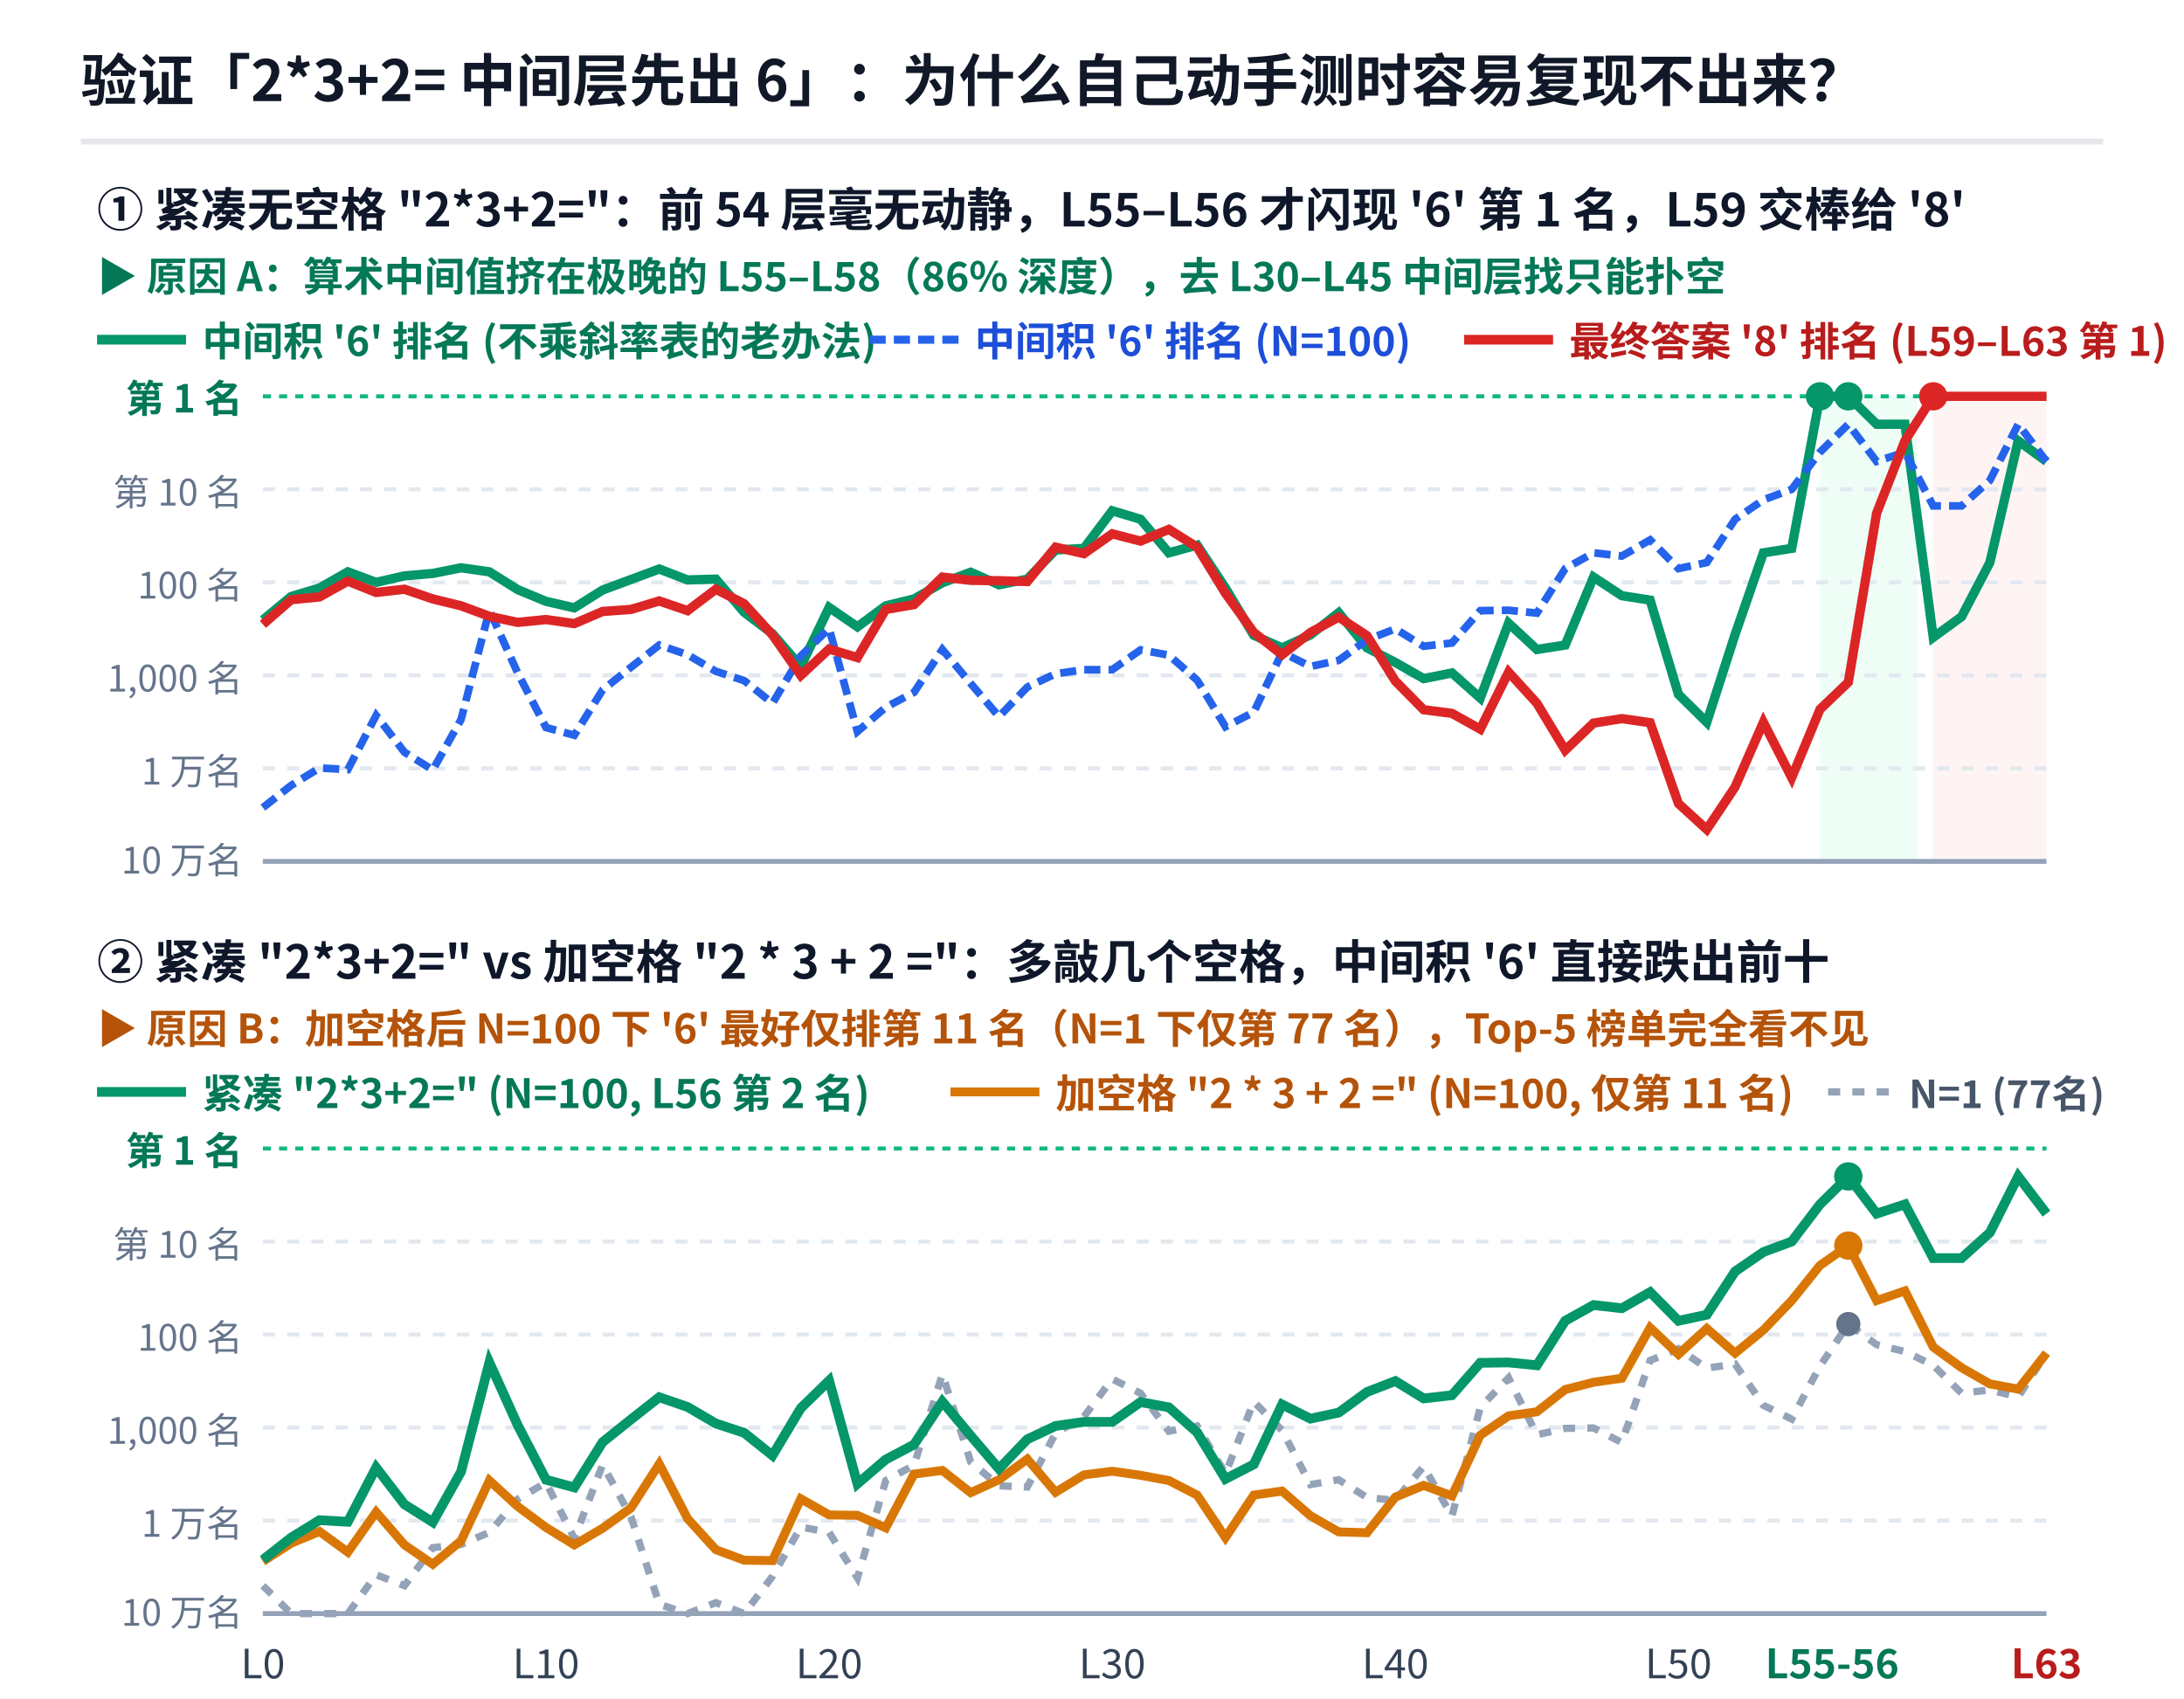
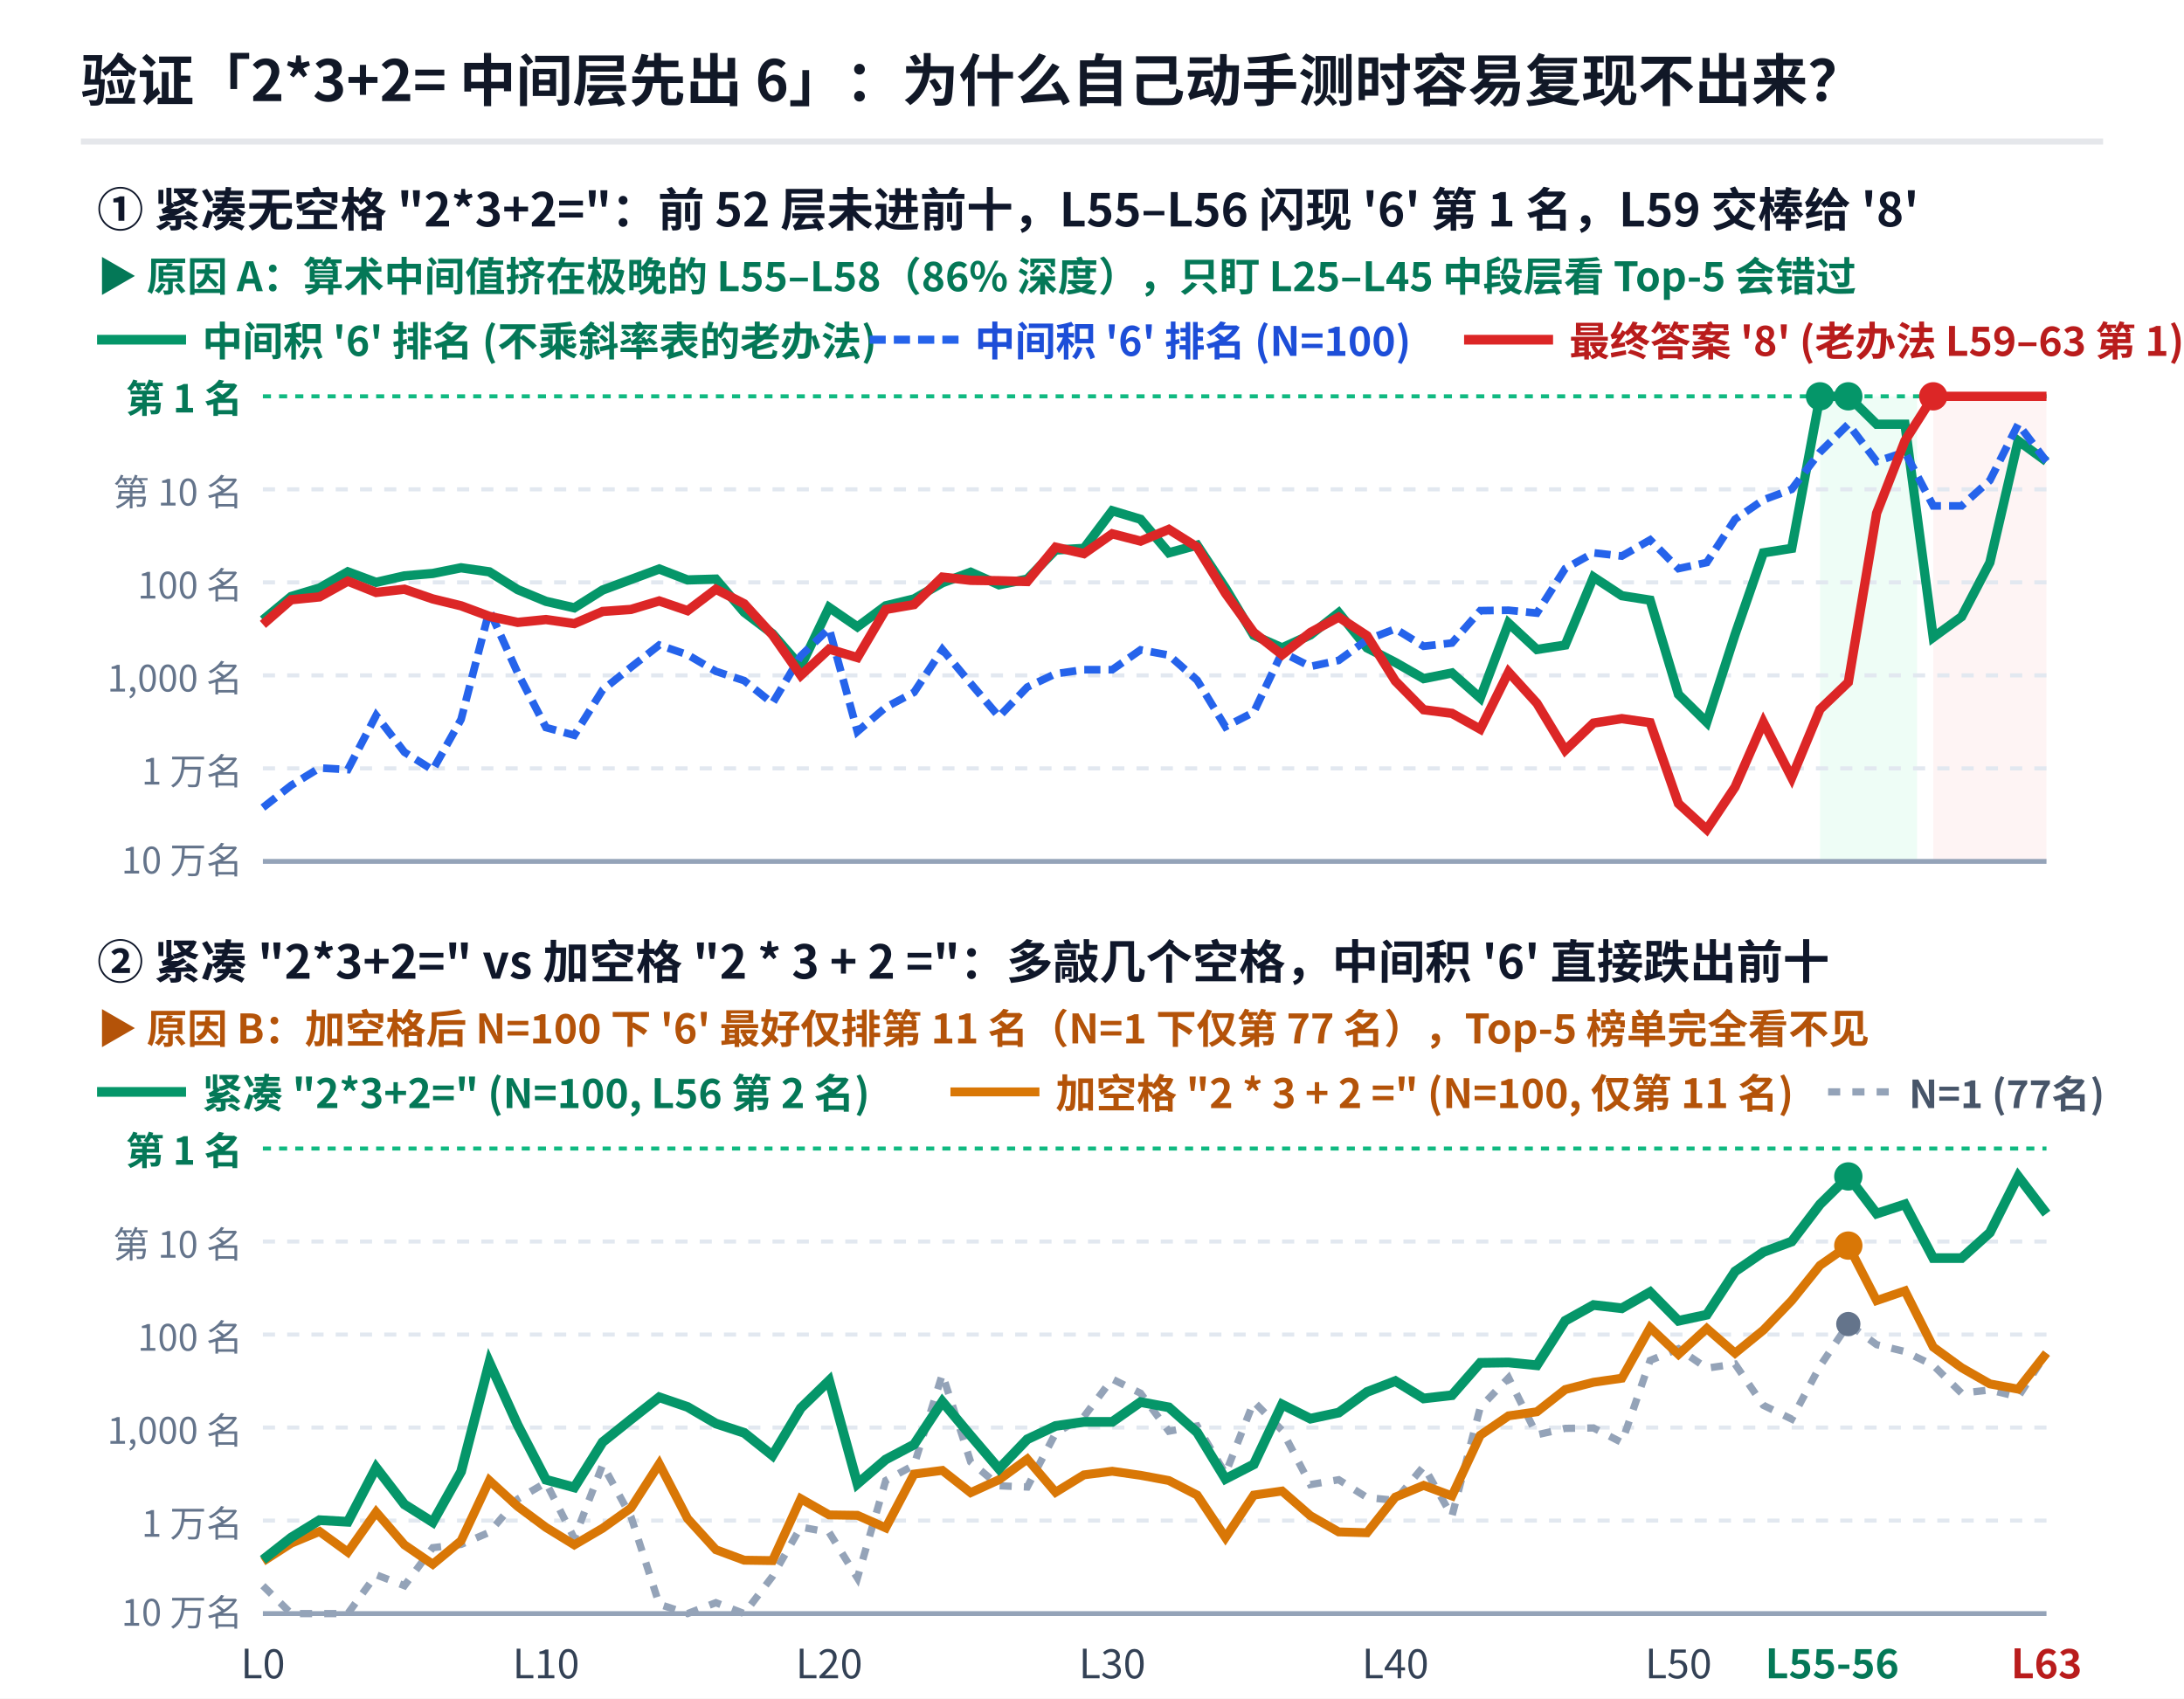
<svg xmlns="http://www.w3.org/2000/svg" viewBox="0 0 540 420" width="540" height="420" font-family="'WenQuanYi Micro Hei', 'Noto Sans CJK SC', sans-serif">
  <rect x="0" y="0" width="540" height="420" fill="#ffffff" />
  <text x="20" y="25" fill="#111827" font-size="14" font-weight="bold">验证「2*3+2= 中间层先出 6」：为什么自己动手测时容易复现不出来？</text>
  <line x1="20" y1="35" x2="520" y2="35" stroke="#e5e7eb" stroke-width="1.5" />
-   <text x="24" y="56" fill="#0f172a" font-size="11.5" font-weight="bold">① 紧凑无空格 "2*3+2="：前 54 层毫无动静，L55–L56 才闪现 '6' 第 1 名，L59 交棒给 '8'</text>
-   <text x="24" y="72" fill="#047857" font-size="10" font-weight="bold">▶ 原因 A：算术中间值挤在极晚的 L55–L58（86% 深度），去 L30–L45 中间层找只能扑空</text>
+   <text x="24" y="56" fill="#0f172a" font-size="11.5" font-weight="bold">① 紧凑无空格 "2*3+2="：前 52 层未进前十，L55–L56 闪现 '6' 第 1 名，L59 交棒给 '8'</text>
+   <text x="24" y="72" fill="#047857" font-size="10" font-weight="bold">▶ 原因 A：算术中间值挤在极晚的 L55–L58（86% 深度），只盯 L25–L45 中段层看 Top-5 会错过</text>
  <line x1="24" y1="84" x2="46" y2="84" stroke="#059669" stroke-width="2.4" />
  <text x="50" y="88" fill="#047857" font-size="10" font-weight="bold">中间积 '6' 排名 (不乘斜率表的老办法)</text>
  <line x1="215" y1="84" x2="237" y2="84" stroke="#2563eb" stroke-width="2.0" stroke-dasharray="4 2" />
  <text x="241" y="88" fill="#1d4ed8" font-size="10" font-weight="bold">中间积 '6' 排名 (N=100)</text>
  <line x1="362" y1="84" x2="384" y2="84" stroke="#dc2626" stroke-width="2.4" />
-   <text x="388" y="88" fill="#b91c1c" font-size="10" font-weight="bold">最终答案 '8' 排名 (L59–L63 第 1)</text>
+   <text x="388" y="88" fill="#b91c1c" font-size="10" font-weight="bold">最终答案 '8' (老办法 L59–63 第 1)</text>
  <rect x="450" y="98" width="24" height="115" fill="#ecfdf5" opacity="0.9" />
  <rect x="478" y="98" width="28" height="115" fill="#fef2f2" opacity="0.85" />
  <line x1="65" y1="98" x2="506" y2="98" stroke="#10b981" stroke-width="1" stroke-dasharray="2 2" />
  <line x1="65" y1="121" x2="506" y2="121" stroke="#e2e8f0" stroke-width="1" stroke-dasharray="3 3" />
  <line x1="65" y1="144" x2="506" y2="144" stroke="#e2e8f0" stroke-width="1" stroke-dasharray="3 3" />
  <line x1="65" y1="167" x2="506" y2="167" stroke="#e2e8f0" stroke-width="1" stroke-dasharray="3 3" />
  <line x1="65" y1="190" x2="506" y2="190" stroke="#e2e8f0" stroke-width="1" stroke-dasharray="3 3" />
  <line x1="65" y1="213" x2="506" y2="213" stroke="#94a3b8" stroke-width="1.2" />
  <text x="60" y="102" fill="#047857" font-size="9.5" font-weight="bold" text-anchor="end">第 1 名</text>
  <text x="60" y="125" fill="#64748b" font-size="9" text-anchor="end">第 10 名</text>
  <text x="60" y="148" fill="#64748b" font-size="9" text-anchor="end">100 名</text>
  <text x="60" y="171" fill="#64748b" font-size="9" text-anchor="end">1,000 名</text>
  <text x="60" y="194" fill="#64748b" font-size="9" text-anchor="end">1 万名</text>
  <text x="60" y="216" fill="#64748b" font-size="9" text-anchor="end">10 万名</text>
  <polyline fill="none" stroke="#059669" stroke-width="2.3" points="65,153.3 72,147.5 79,145.4 86,141.4 93,144.0 100,142.4 107,141.8 114,140.4 121,141.4 128,145.8 135,148.7 142,150.3 149,145.9 156,143.3 163,140.7 170,143.4 177,143.2 184,151.4 191,156.7 198,164.8 205,150.2 212,155.0 219,149.8 226,148.1 233,144.1 240,141.5 247,144.6 254,143.2 261,136.0 268,135.6 275,126.3 282,128.4 289,136.7 296,134.8 303,145.4 310,157.1 317,160.2 324,157.0 331,151.5 338,160.2 345,163.8 352,167.8 359,166.4 366,172.6 373,154.1 380,160.6 387,159.5 394,142.7 401,147.3 408,148.4 415,171.7 422,178.6 429,156.9 436,136.7 443,135.6 450,98.0 457,98.0 464,104.9 471,104.9 478,157.6 485,152.5 492,139.1 499,109.0 506,114.1" />
  <polyline fill="none" stroke="#2563eb" stroke-width="1.9" stroke-dasharray="4 2" points="65,199.7 72,194.2 79,189.9 86,190.3 93,176.9 100,186.0 107,190.4 114,177.9 121,150.9 128,166.4 135,179.9 142,181.8 149,170.6 156,165.0 163,159.5 170,161.9 177,166.0 184,168.3 191,173.9 198,162.2 205,155.4 212,180.9 219,174.9 226,171.2 233,160.6 240,169.0 247,177.2 254,169.9 261,166.6 268,165.6 275,165.6 282,160.7 289,162.0 296,168.2 303,179.7 310,176.1 317,161.3 324,164.8 331,163.3 338,158.2 345,155.5 352,159.8 359,159.0 366,151.0 373,150.9 380,151.6 387,140.6 394,136.7 401,137.5 408,133.5 415,140.6 422,139.1 429,128.4 436,123.6 443,121.0 450,111.8 457,104.9 464,114.1 471,111.8 478,125.1 485,125.1 492,118.8 499,104.9 506,114.1" />
  <polyline fill="none" stroke="#dc2626" stroke-width="2.3" points="65,154.4 72,148.3 79,147.6 86,143.7 93,146.5 100,145.7 107,148.1 114,149.8 121,152.4 128,153.9 135,153.2 142,154.2 149,151.2 156,150.7 163,148.6 170,151.0 177,145.7 184,149.3 191,157.0 198,167.0 205,160.5 212,162.6 219,150.7 226,149.5 233,142.7 240,143.5 247,143.6 254,143.8 261,135.3 268,136.9 275,132.0 282,133.8 289,130.9 296,135.3 303,146.7 310,156.4 317,161.9 324,156.4 331,152.6 338,157.2 345,168.4 352,175.5 359,176.4 366,180.3 373,166.2 380,173.9 387,185.5 394,178.8 401,177.7 408,178.7 415,198.7 422,205.1 429,194.6 436,178.6 443,192.3 450,175.4 457,168.7 464,126.9 471,109.0 478,98.0 485,98.0 492,98.0 499,98.0 506,98.0" />
  <circle cx="450" cy="98.0" r="3.5" fill="#059669" />
  <circle cx="457" cy="98.0" r="3.5" fill="#059669" />
  <circle cx="478" cy="98.0" r="3.5" fill="#dc2626" />
  <text x="24" y="242" fill="#0f172a" font-size="11.5" font-weight="bold">② 紧凑 "2*3+2=" vs 加空格 "2 * 3 + 2 ="：多敲几个空格，中间积 '6' 直接跌出前十</text>
  <text x="24" y="258" fill="#b45309" font-size="10" font-weight="bold">▶ 原因 B：加空格后 N=100 下 '6' 最好仅排第 11 名（N=1 下仅第 77 名），Top-5 榜单完全看不见</text>
  <line x1="24" y1="270" x2="46" y2="270" stroke="#059669" stroke-width="2.4" />
  <text x="50" y="274" fill="#047857" font-size="10" font-weight="bold">紧凑 "2*3+2=" (N=100, L56 第 2 名)</text>
  <line x1="235" y1="270" x2="257" y2="270" stroke="#d97706" stroke-width="2.2" />
  <text x="261" y="274" fill="#b45309" font-size="10" font-weight="bold">加空格 "2 * 3 + 2 =" (N=100, 仅第 11 名)</text>
  <line x1="452" y1="270" x2="468" y2="270" stroke="#94a3b8" stroke-width="1.8" stroke-dasharray="3 3" />
  <text x="472" y="274" fill="#475569" font-size="9.5" font-weight="bold">N=1 (77名)</text>
  <line x1="65" y1="284" x2="506" y2="284" stroke="#10b981" stroke-width="1" stroke-dasharray="2 2" />
  <line x1="65" y1="307" x2="506" y2="307" stroke="#e2e8f0" stroke-width="1" stroke-dasharray="3 3" />
  <line x1="65" y1="330" x2="506" y2="330" stroke="#e2e8f0" stroke-width="1" stroke-dasharray="3 3" />
  <line x1="65" y1="353" x2="506" y2="353" stroke="#e2e8f0" stroke-width="1" stroke-dasharray="3 3" />
  <line x1="65" y1="376" x2="506" y2="376" stroke="#e2e8f0" stroke-width="1" stroke-dasharray="3 3" />
  <line x1="65" y1="399" x2="506" y2="399" stroke="#94a3b8" stroke-width="1.2" />
  <text x="60" y="288" fill="#047857" font-size="9.5" font-weight="bold" text-anchor="end">第 1 名</text>
  <text x="60" y="311" fill="#64748b" font-size="9" text-anchor="end">第 10 名</text>
  <text x="60" y="334" fill="#64748b" font-size="9" text-anchor="end">100 名</text>
  <text x="60" y="357" fill="#64748b" font-size="9" text-anchor="end">1,000 名</text>
  <text x="60" y="380" fill="#64748b" font-size="9" text-anchor="end">1 万名</text>
  <text x="60" y="402" fill="#64748b" font-size="9" text-anchor="end">10 万名</text>
  <polyline fill="none" stroke="#94a3b8" stroke-width="1.8" stroke-dasharray="3 3" points="65,392.1 72,399.0 79,399.0 86,399.0 93,389.4 100,392.1 107,382.7 114,381.9 121,378.9 128,370.7 135,366.6 142,380.4 149,362.2 156,375.0 163,396.7 170,399.0 177,396.3 184,399.0 191,389.8 198,377.6 205,378.9 212,390.2 219,366.1 226,362.3 233,339.8 240,361.5 247,367.4 254,367.7 261,354.4 268,350.3 275,341.0 282,344.5 289,353.9 296,352.6 303,364.4 310,346.6 317,353.7 324,367.1 331,365.9 338,370.3 345,371.0 352,362.6 359,374.9 366,348.0 373,340.7 380,354.8 387,353.2 394,353.1 401,356.7 408,336.4 415,333.5 422,338.3 429,337.3 436,347.5 443,350.9 450,337.8 457,327.4 464,332.5 471,334.2 478,337.6 485,344.5 492,343.7 499,345.4 506,334.6" />
  <polyline fill="none" stroke="#d97706" stroke-width="2.2" points="65,386.1 72,381.6 79,378.7 86,383.8 93,373.9 100,382.0 107,386.8 114,381.0 121,366.1 128,372.5 135,377.7 142,382.0 149,377.9 156,372.9 163,362.0 170,375.5 177,383.2 184,385.8 191,385.9 198,370.6 205,374.6 212,374.7 219,377.8 226,364.5 233,363.6 240,369.1 247,365.9 254,360.8 261,369.0 268,364.7 275,363.8 282,364.8 289,366.1 296,369.7 303,380.2 310,369.7 317,368.7 324,374.8 331,378.8 338,379.0 345,370.2 352,367.3 359,369.9 366,354.9 373,350.1 380,349.1 387,343.6 394,341.8 401,340.8 408,328.3 415,334.9 422,328.5 429,334.6 436,328.9 443,321.6 450,312.9 457,308.0 464,321.6 471,319.2 478,333.1 485,338.2 492,342.2 499,343.5 506,334.6" />
  <polyline fill="none" stroke="#059669" stroke-width="2.4" points="65,385.7 72,380.2 79,375.9 86,376.3 93,362.9 100,372.0 107,376.4 114,363.9 121,336.9 128,352.4 135,365.9 142,367.8 149,356.6 156,351.0 163,345.5 170,347.9 177,352.0 184,354.3 191,359.9 198,348.2 205,341.4 212,366.9 219,360.9 226,357.2 233,346.6 240,355.0 247,363.2 254,355.9 261,352.6 268,351.6 275,351.6 282,346.7 289,348.0 296,354.2 303,365.7 310,362.1 317,347.3 324,350.8 331,349.3 338,344.2 345,341.5 352,345.8 359,345.0 366,337.0 373,336.9 380,337.6 387,326.6 394,322.7 401,323.5 408,319.5 415,326.6 422,325.1 429,314.4 436,309.6 443,307.0 450,297.8 457,290.9 464,300.1 471,297.8 478,311.1 485,311.1 492,304.8 499,290.9 506,300.1" />
  <circle cx="457" cy="290.9" r="3.5" fill="#059669" />
  <circle cx="457" cy="308.0" r="3.5" fill="#d97706" />
  <circle cx="457" cy="327.4" r="3" fill="#64748b" />
  <text x="65" y="415" fill="#334155" font-size="10" text-anchor="middle">L0</text>
  <text x="135" y="415" fill="#334155" font-size="10" text-anchor="middle">L10</text>
  <text x="205" y="415" fill="#334155" font-size="10" text-anchor="middle">L20</text>
  <text x="275" y="415" fill="#334155" font-size="10" text-anchor="middle">L30</text>
  <text x="345" y="415" fill="#334155" font-size="10" text-anchor="middle">L40</text>
  <text x="415" y="415" fill="#334155" font-size="10" text-anchor="middle">L50</text>
  <text x="453" y="415" fill="#047857" font-size="10" font-weight="bold" text-anchor="middle">L55-56</text>
  <text x="506" y="415" fill="#b91c1c" font-size="10" font-weight="bold" text-anchor="middle">L63</text>
</svg>
